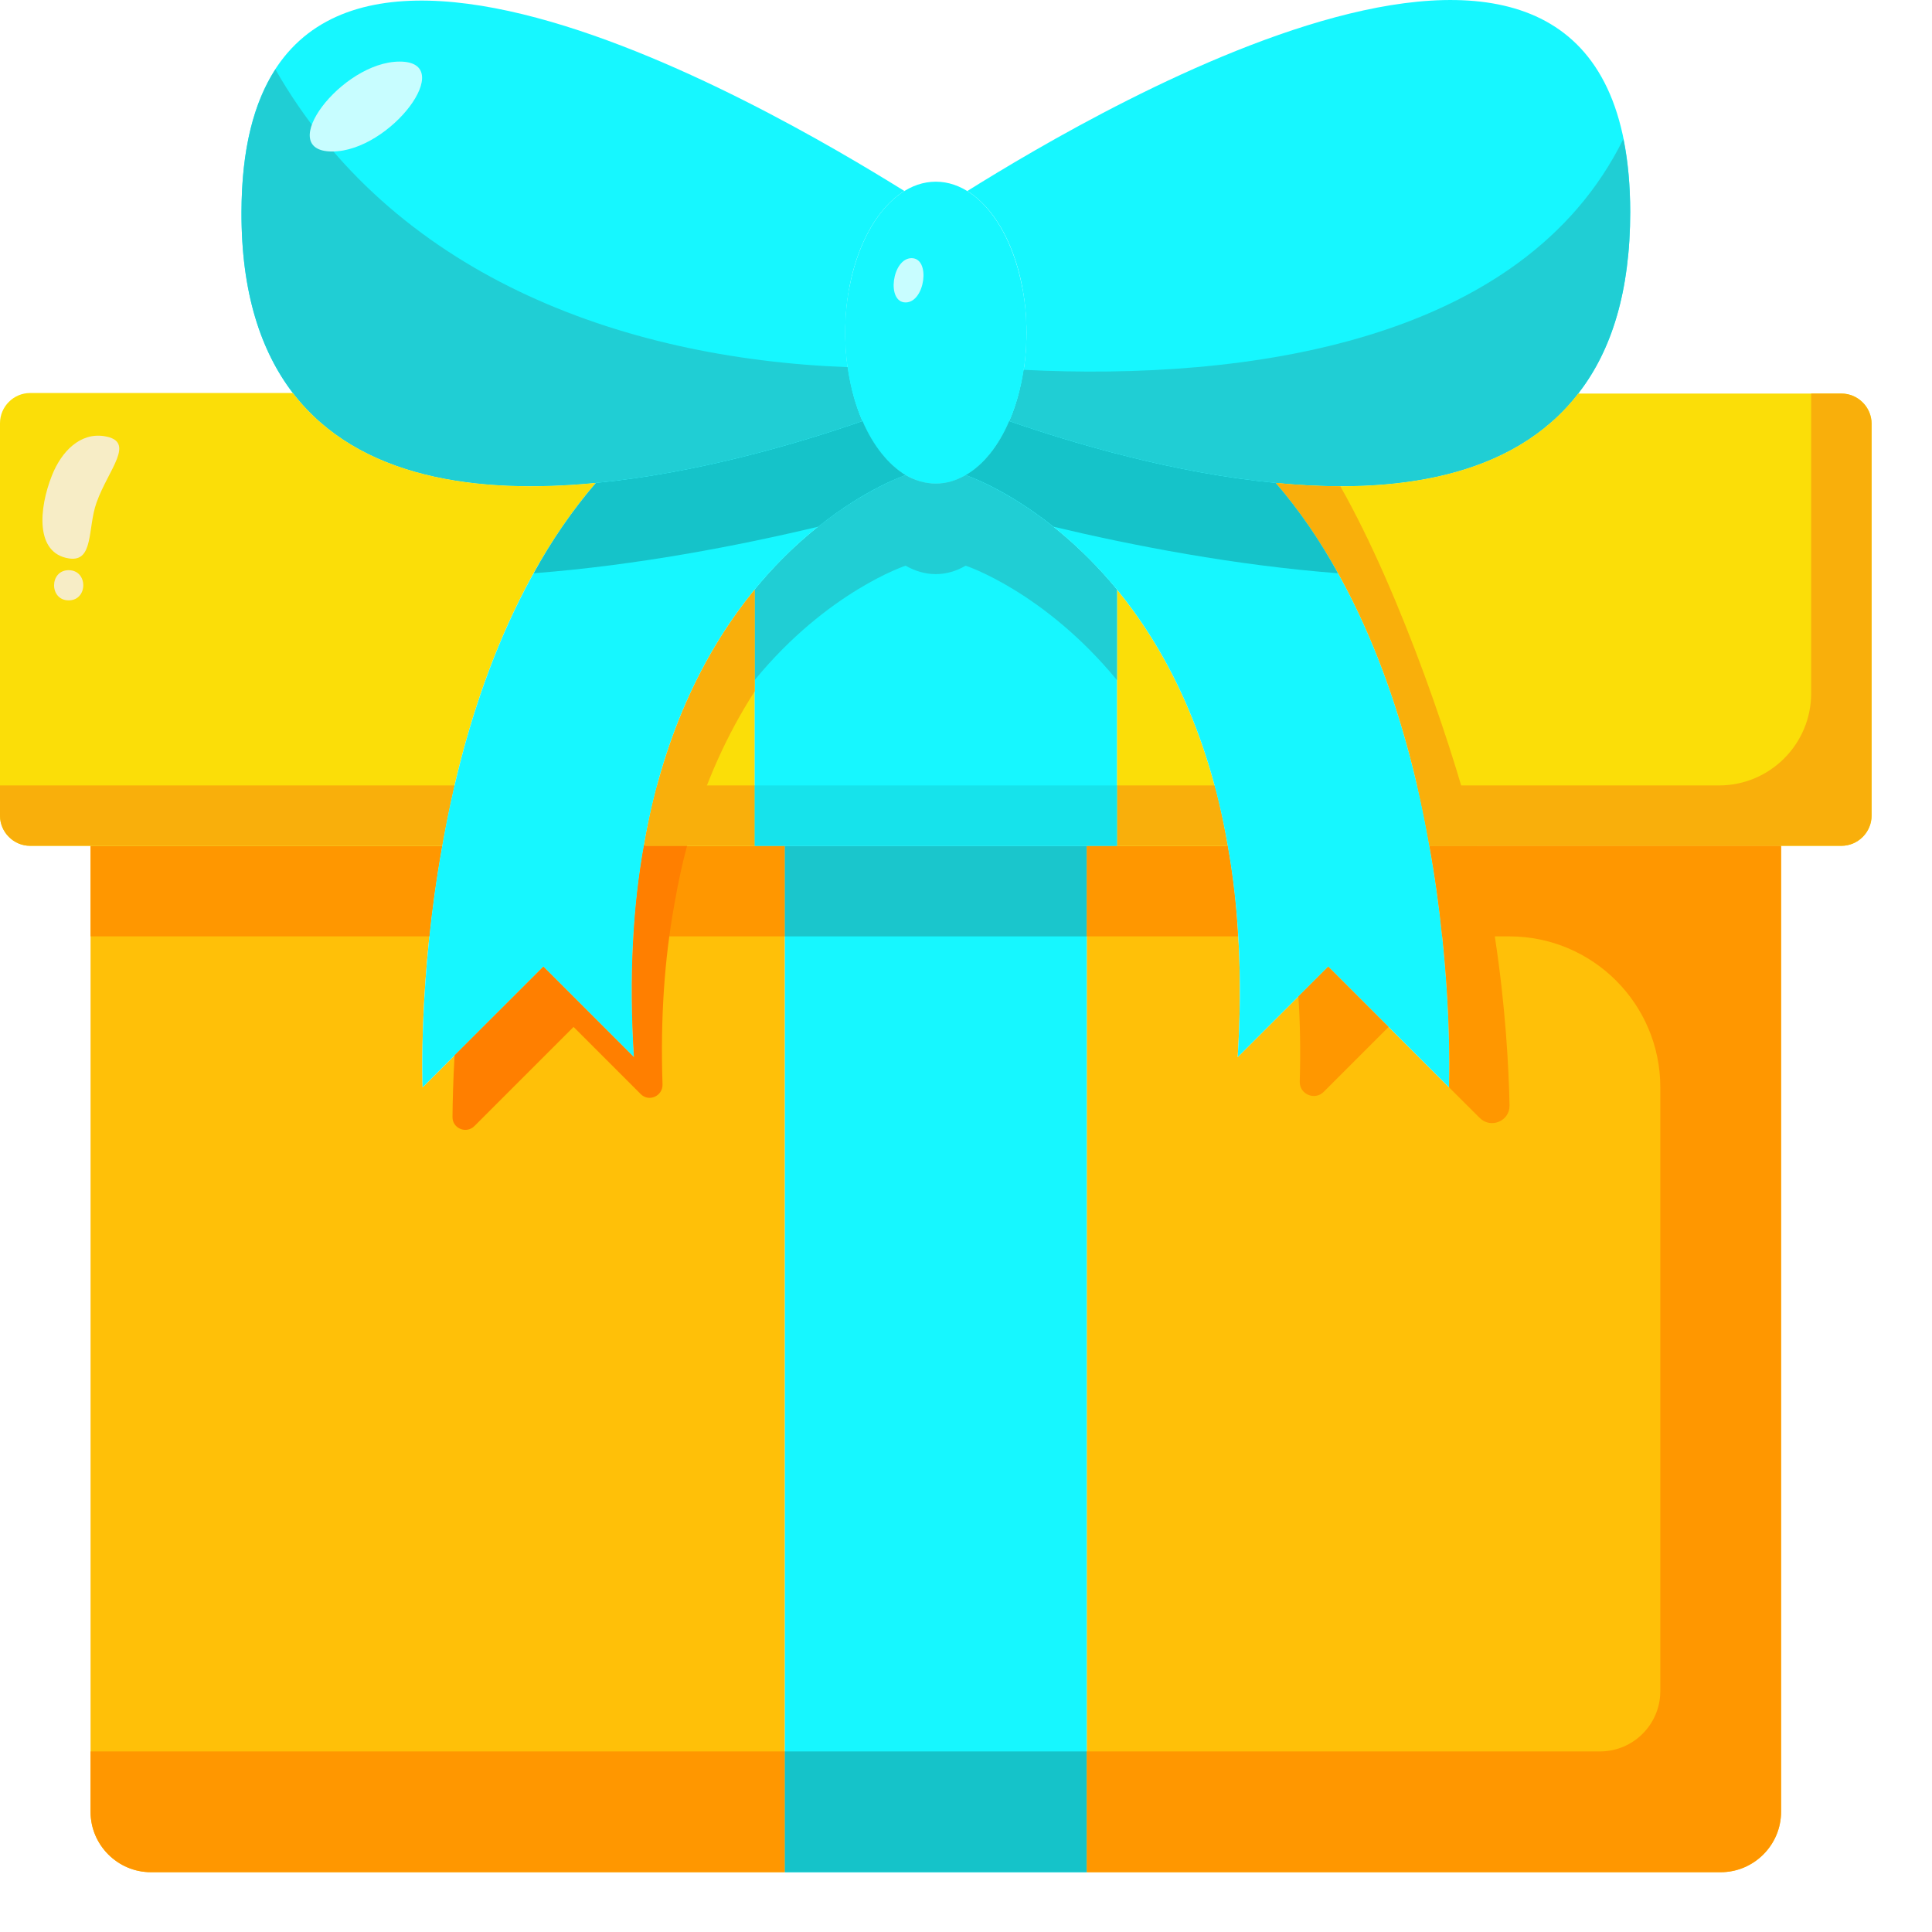
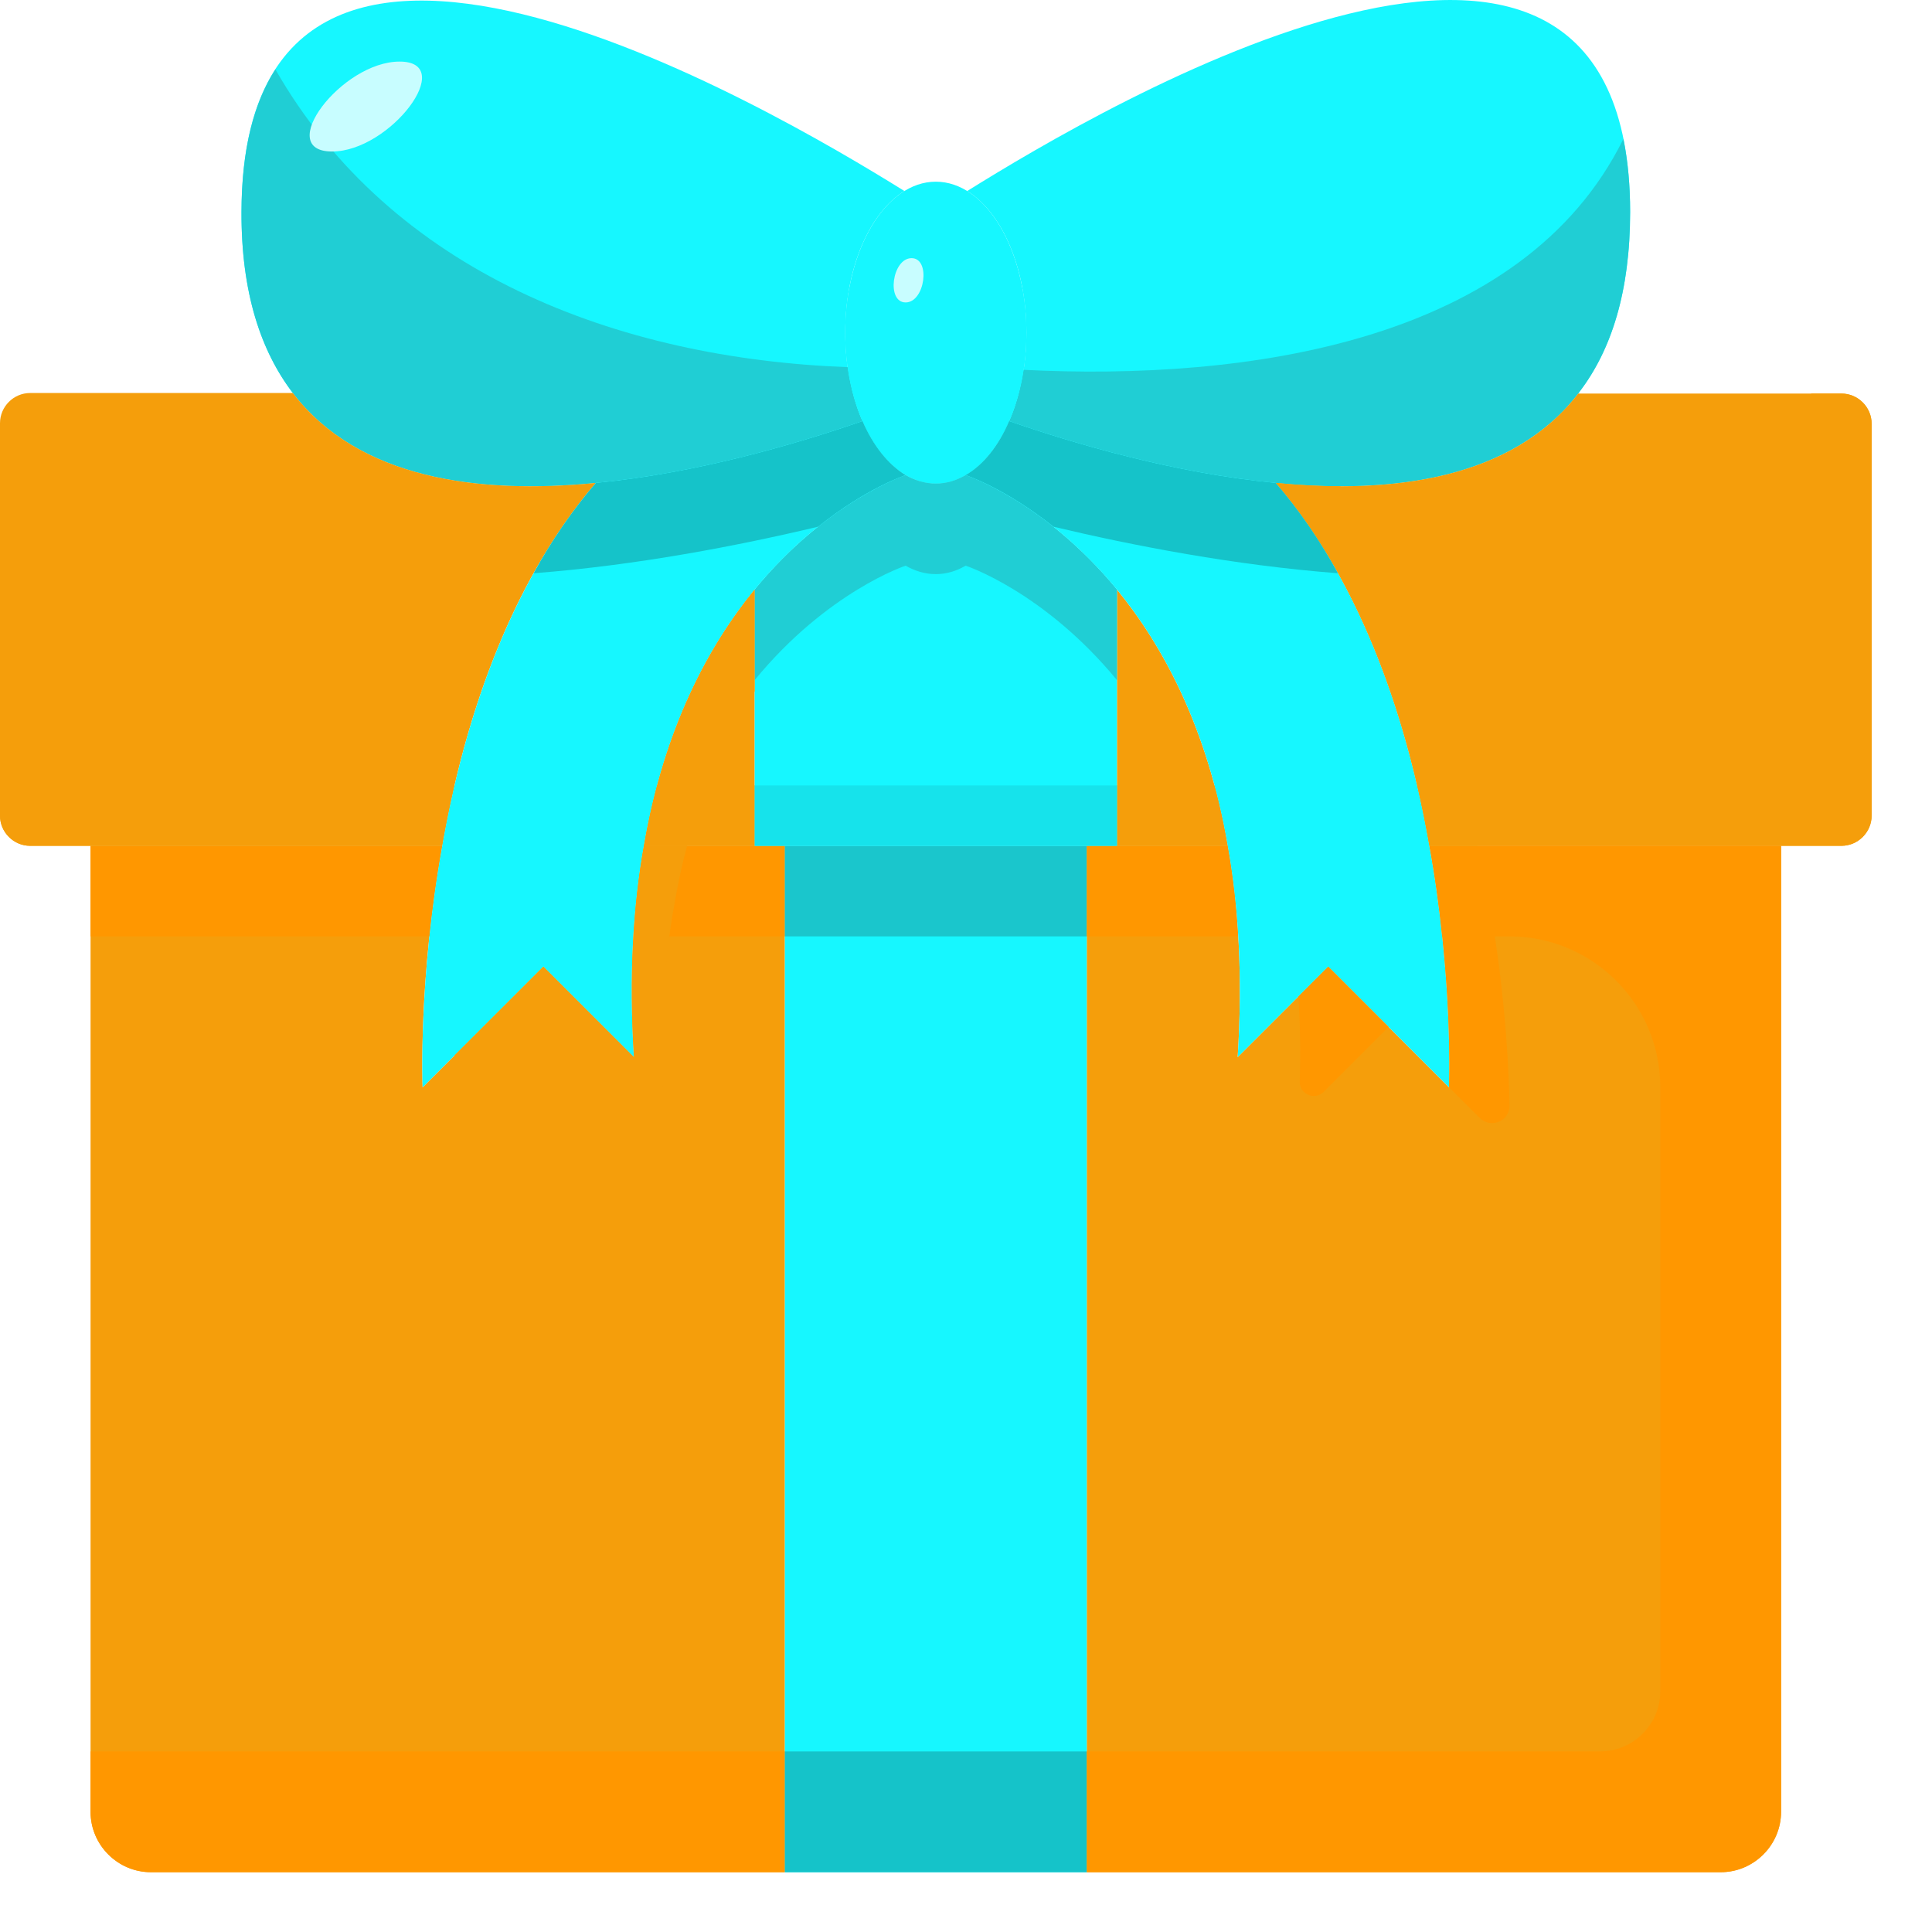
<svg xmlns="http://www.w3.org/2000/svg" width="24" height="24" viewBox="0 0 24 24" fill="none">
-   <path d="M20.251 2.632C20.251 3.622 20.018 4.346 19.624 4.863C19.617 4.874 19.613 4.882 19.606 4.889C18.788 5.947 17.311 6.142 15.848 5.999C14.592 5.879 13.347 5.512 12.537 5.231C12.672 4.923 12.751 4.541 12.751 4.132C12.751 3.326 12.447 2.639 12.016 2.373C13.699 1.323 20.247 -2.539 20.251 2.632Z" fill="#16F7FF" />
-   <path d="M12.713 4.594C12.678 4.826 12.62 5.044 12.537 5.231C13.347 5.512 14.592 5.879 15.848 5.999C17.311 6.142 18.788 5.947 19.606 4.889C19.613 4.882 19.617 4.874 19.625 4.863C20.018 4.346 20.251 3.622 20.251 2.632C20.25 2.291 20.221 1.992 20.166 1.726C18.921 4.255 15.484 4.734 12.713 4.594Z" fill="#20CED4" />
+   <path d="M20.25 2.632C20.25 3.622 20.017 4.346 19.623 4.863C19.616 4.874 19.612 4.882 19.605 4.889C18.787 5.947 17.31 6.142 15.847 5.999C14.591 5.879 13.346 5.512 12.536 5.231C12.671 4.923 12.75 4.541 12.75 4.132C12.75 3.326 12.446 2.639 12.015 2.373C13.698 1.323 20.246 -2.539 20.25 2.632Z" fill="#16F7FF" />
+   <path d="M12.712 4.594C12.677 4.826 12.619 5.044 12.536 5.231C13.346 5.512 14.591 5.879 15.847 5.999C17.31 6.142 18.787 5.947 19.605 4.889C19.612 4.882 19.616 4.874 19.624 4.863C20.017 4.346 20.25 3.622 20.25 2.632C20.25 2.291 20.22 1.992 20.166 1.726C18.92 4.255 15.483 4.734 12.712 4.594Z" fill="#20CED4" />
  <path d="M3 2.632C3.011 -2.528 9.559 1.331 11.235 2.373C10.804 2.639 10.5 3.326 10.5 4.132C10.5 4.541 10.579 4.923 10.714 5.231C9.904 5.512 8.659 5.879 7.403 5.999C5.936 6.142 4.455 5.947 3.638 4.882C3.24 4.361 2.996 3.633 3 2.632Z" fill="#16F7FF" />
-   <path d="M3.421 0.862C3.157 1.272 3.002 1.846 3 2.632C2.996 3.633 3.24 4.361 3.638 4.882C4.455 5.947 5.936 6.142 7.403 5.999C8.659 5.879 9.904 5.512 10.714 5.231C10.627 5.034 10.568 4.806 10.533 4.561C7.664 4.454 4.863 3.383 3.421 0.862Z" fill="#20CED4" />
+   <path d="M3.421 0.862C3.157 1.272 3.002 1.846 3 2.632C2.996 3.633 3.24 4.361 3.638 4.882C4.455 5.947 5.936 6.142 7.403 5.999C8.659 5.879 9.904 5.512 10.714 5.231C10.627 5.035 10.568 4.806 10.533 4.561C7.664 4.454 4.863 3.383 3.421 0.862Z" fill="#20CED4" />
  <path d="M11.625 6.007C12.246 6.007 12.75 5.167 12.75 4.132C12.75 3.096 12.246 2.257 11.625 2.257C11.004 2.257 10.5 3.096 10.5 4.132C10.5 5.167 11.004 6.007 11.625 6.007Z" fill="#16F7FF" />
  <path d="M12.75 4.132C12.75 5.167 12.248 6.007 11.625 6.007C11.002 6.007 10.5 5.167 10.5 4.132C10.5 3.937 10.519 3.749 10.553 3.573C10.695 4.331 11.123 4.882 11.625 4.882C12.127 4.882 12.555 4.331 12.697 3.573C12.731 3.749 12.75 3.937 12.75 4.132Z" fill="#16F7FF" />
-   <path d="M13.875 10.507H15.225L15.251 10.503C15.386 11.257 15.439 12.127 15.375 13.132L16.5 12.007L18 13.507C18 13.507 18.056 12.172 17.756 10.507H17.76H22.125V22.507C22.125 22.919 21.788 23.257 21.375 23.257H13.5V10.507H13.875Z" fill="#FFC008" />
-   <path d="M9.75 10.507V23.257H1.875C1.462 23.257 1.125 22.919 1.125 22.507V10.507H5.49H5.494C5.194 12.172 5.25 13.507 5.25 13.507L6.75 12.007L7.875 13.132C7.811 12.127 7.864 11.257 7.999 10.503L8.025 10.507H9.375H9.75Z" fill="#FFC008" />
+   <path d="M13.875 10.507H15.225L15.251 10.503C15.386 11.257 15.439 12.127 15.375 13.132L16.5 12.007L18 13.507C18 13.507 18.056 12.172 17.756 10.507H17.76H22.125V22.507C22.125 22.919 21.788 23.257 21.375 23.257H13.5V10.507H13.875Z" fill="#F59E0B" />
+   <path d="M9.75 10.507V23.257H1.875C1.462 23.257 1.125 22.919 1.125 22.507V10.507H5.49H5.494C5.194 12.172 5.25 13.507 5.25 13.507L6.75 12.007L7.875 13.132C7.811 12.127 7.864 11.257 7.999 10.503L8.025 10.507H9.375H9.75Z" fill="#F59E0B" />
  <path d="M9.75 10.507H13.5V23.257H9.75V10.507Z" fill="#16F7FF" />
  <path d="M5.494 10.507C5.423 10.904 5.37 11.287 5.336 11.632H1.125V10.507H5.494Z" fill="#FF9700" />
  <path d="M9.75 10.507V11.632H7.871C7.89 11.227 7.935 10.852 7.999 10.503L8.025 10.507H9.75Z" fill="#FF9700" />
  <path d="M9.75 10.507H13.5V11.632H9.75V10.507Z" fill="#1AC6CC" />
  <path d="M15.379 11.632H13.5V10.507H15.225L15.251 10.503C15.315 10.852 15.36 11.227 15.379 11.632Z" fill="#FF9700" />
-   <path d="M23.25 5.264V10.132C23.25 10.338 23.081 10.507 22.875 10.507H22.125H17.76H17.756C17.498 9.026 16.954 7.289 15.848 5.999C17.31 6.142 18.788 5.947 19.605 4.889H22.875C23.081 4.889 23.25 5.058 23.25 5.264Z" fill="#FBDE08" />
-   <path d="M15.251 10.503L15.225 10.507H13.875V7.323C14.449 8.024 15 9.044 15.251 10.503Z" fill="#FBDE08" />
-   <path d="M23.249 5.264V10.132C23.249 10.338 23.08 10.507 22.874 10.507H17.755C17.71 10.263 17.662 10.012 17.602 9.757H21.354C21.986 9.757 22.499 9.244 22.499 8.612V4.889H22.874C23.08 4.889 23.249 5.058 23.249 5.264Z" fill="#F9AF0B" />
-   <path d="M15.251 10.503L15.225 10.507H13.875V9.757H15.09C15.154 9.993 15.206 10.241 15.251 10.503Z" fill="#F9AF0B" />
-   <path d="M9.376 7.323V10.507H8.026L8 10.503C8.251 9.044 8.803 8.024 9.376 7.323Z" fill="#FBDE08" />
-   <path d="M3.638 4.882C4.455 5.947 5.936 6.142 7.402 5.999C6.296 7.289 5.753 9.026 5.494 10.507H5.49H1.125H0.375C0.169 10.507 0 10.338 0 10.132V5.257C0 5.051 0.169 4.882 0.375 4.882H3.638Z" fill="#FBDE08" />
+   <path d="M23.25 5.264V10.132C23.25 10.338 23.081 10.507 22.875 10.507H22.125H17.76H17.756C17.498 9.026 16.954 7.289 15.848 5.999C17.31 6.142 18.788 5.947 19.605 4.889H22.875C23.081 4.889 23.25 5.058 23.25 5.264Z" fill="#F59E0B" />
+   <path d="M15.251 10.503L15.225 10.507H13.875V7.323C14.449 8.024 15 9.044 15.251 10.503Z" fill="#F59E0B" />
+   <path d="M23.25 5.264V10.132C23.25 10.338 23.081 10.507 22.875 10.507H17.756C17.711 10.263 17.663 10.012 17.602 9.757H21.355C21.987 9.757 22.5 9.244 22.5 8.612V4.889H22.875C23.081 4.889 23.25 5.058 23.25 5.264Z" fill="#F59E0B" />
+   <path d="M15.251 10.503L15.225 10.507H13.875V9.757H15.09C15.154 9.993 15.206 10.241 15.251 10.503Z" fill="#F59E0B" />
+   <path d="M9.375 7.323V10.507H8.025L7.999 10.503C8.25 9.044 8.802 8.024 9.375 7.323Z" fill="#F59E0B" />
+   <path d="M3.638 4.882C4.455 5.947 5.936 6.142 7.402 5.999C6.296 7.289 5.753 9.026 5.494 10.507H5.49H1.125H0.375C0.169 10.507 0 10.338 0 10.132V5.257C0 5.051 0.169 4.882 0.375 4.882H3.638Z" fill="#F59E0B" />
  <path d="M9.75 21.757V23.257H1.875C1.462 23.257 1.125 22.919 1.125 22.507V21.757H9.75Z" fill="#FF9700" />
  <path d="M9.75 21.757H13.5V23.257H9.75V21.757Z" fill="#15C3C9" />
  <path d="M11.25 5.902C11.366 5.969 11.494 6.007 11.625 6.007C11.756 6.007 11.88 5.969 11.996 5.902C11.996 5.902 12.967 6.221 13.875 7.323V10.507H13.5H9.75H9.375V7.323C10.279 6.221 11.25 5.902 11.25 5.902Z" fill="#16F7FF" />
-   <path d="M9.376 9.757V10.507H8.026L8 10.503C8.045 10.241 8.098 9.993 8.161 9.757H9.376Z" fill="#F9AF0B" />
-   <path d="M5.647 9.757C5.588 10.012 5.539 10.263 5.494 10.507H0.375C0.169 10.507 0 10.338 0 10.132V9.757H5.647Z" fill="#F9AF0B" />
+   <path d="M9.375 9.757V10.507H8.025L7.999 10.503C8.044 10.241 8.097 9.993 8.16 9.757H9.375Z" fill="#F59E0B" />
+   <path d="M5.647 9.757C5.588 10.012 5.539 10.263 5.494 10.507H0.375C0.169 10.507 0 10.338 0 10.132V9.757H5.647Z" fill="#F59E0B" />
  <path d="M9.375 9.757H13.875V10.507H9.375V9.757Z" fill="#16E3EB" />
  <path d="M13.875 7.323V8.448C12.967 7.346 11.996 7.027 11.996 7.027C11.88 7.094 11.756 7.132 11.625 7.132C11.494 7.132 11.366 7.094 11.25 7.027C11.25 7.027 10.279 7.346 9.375 8.448V7.323C10.279 6.221 11.25 5.902 11.25 5.902C11.366 5.969 11.494 6.007 11.625 6.007C11.756 6.007 11.88 5.969 11.996 5.902C11.996 5.902 12.967 6.221 13.875 7.323Z" fill="#20CED4" />
  <path d="M17.756 10.507C18.056 12.172 18 13.507 18 13.507L16.5 12.007L15.375 13.132C15.439 12.127 15.386 11.257 15.251 10.503C15 9.044 14.449 8.024 13.875 7.323C12.967 6.221 11.996 5.902 11.996 5.902C12.217 5.774 12.405 5.538 12.536 5.231C13.346 5.512 14.591 5.879 15.847 5.999C16.954 7.289 17.497 9.026 17.756 10.507Z" fill="#16F7FF" />
  <path d="M16.146 13.435C16.157 13.062 16.151 12.71 16.129 12.378L16.5 12.007L17.25 12.757L16.444 13.563C16.332 13.675 16.141 13.593 16.146 13.435Z" fill="#FF9700" />
  <path d="M17.756 10.507C17.828 10.904 17.88 11.287 17.914 11.632H17.916C18.032 12.734 18 13.507 18 13.507L18.381 13.887C18.519 14.025 18.755 13.927 18.752 13.732C18.742 13.259 18.703 12.505 18.569 11.632H18.75C19.785 11.632 20.625 12.472 20.625 13.507V21.007C20.625 21.421 20.289 21.757 19.875 21.757H13.5V23.257H21.375C21.788 23.257 22.125 22.919 22.125 22.507V10.507H17.756Z" fill="#FF9700" />
-   <path d="M18.353 10.507H17.756C17.498 9.026 16.954 7.289 15.848 5.999C16.118 6.026 16.384 6.041 16.65 6.041C17.404 7.368 18.109 9.461 18.353 10.507Z" fill="#F9AF0B" />
+   <path d="M18.353 10.507H17.756C17.498 9.026 16.954 7.289 15.848 5.999C16.118 6.026 16.384 6.041 16.65 6.041C17.404 7.368 18.109 9.461 18.353 10.507Z" fill="#F59E0B" />
  <path d="M16.62 7.121C15.341 7.023 14.077 6.779 13.087 6.543C12.48 6.059 11.996 5.902 11.996 5.902C12.217 5.774 12.405 5.538 12.536 5.231C13.346 5.512 14.591 5.879 15.847 5.999C16.144 6.344 16.402 6.723 16.62 7.121Z" fill="#15C3C9" />
  <path d="M10.714 5.231C10.845 5.534 11.033 5.771 11.25 5.902C11.25 5.902 10.279 6.221 9.375 7.323C8.802 8.024 8.25 9.044 7.999 10.503C7.864 11.257 7.812 12.127 7.875 13.132L6.75 12.007L5.25 13.507C5.25 13.507 5.194 12.172 5.494 10.507C5.753 9.026 6.297 7.289 7.403 5.999C8.659 5.879 9.904 5.512 10.714 5.231Z" fill="#16F7FF" />
-   <path d="M8.374 11.253C8.257 11.902 8.202 12.636 8.23 13.469C8.235 13.615 8.062 13.694 7.959 13.591L7.125 12.757L5.894 13.988C5.793 14.089 5.62 14.019 5.621 13.876C5.623 13.682 5.629 13.421 5.647 13.109L6.75 12.007L7.875 13.132C7.811 12.127 7.864 11.257 7.999 10.503L8.025 10.507H8.535C8.471 10.743 8.419 10.991 8.374 11.253Z" fill="#FF7F00" />
-   <path d="M9.376 7.323V8.587C9.05 9.093 8.746 9.727 8.536 10.507H8.026L8 10.503C8.251 9.044 8.803 8.024 9.376 7.323Z" fill="#F9AF0B" />
-   <path d="M11.251 5.902C11.251 5.902 10.767 6.059 10.163 6.543C9.173 6.779 7.91 7.023 6.631 7.121C6.848 6.723 7.107 6.344 7.403 5.999C8.66 5.879 9.905 5.512 10.715 5.231C10.846 5.534 11.033 5.771 11.251 5.902Z" fill="#15C3C9" />
+   <path d="M8.374 11.253C8.257 11.902 8.202 12.636 8.23 13.469C8.235 13.615 8.062 13.694 7.959 13.591L7.125 12.757L5.894 13.988C5.793 14.089 5.62 14.019 5.621 13.876C5.623 13.682 5.629 13.421 5.647 13.109L6.75 12.007L7.875 13.132C7.811 12.127 7.864 11.257 7.999 10.503L8.025 10.507H8.535C8.471 10.743 8.419 10.991 8.374 11.253Z" fill="#F59E0B" />
+   <path d="M9.375 7.323V8.587C9.049 9.093 8.745 9.727 8.535 10.507H8.025L7.999 10.503C8.25 9.044 8.802 8.024 9.375 7.323Z" fill="#F59E0B" />
+   <path d="M11.25 5.902C11.25 5.902 10.766 6.059 10.162 6.543C9.172 6.779 7.909 7.023 6.63 7.121C6.847 6.723 7.106 6.344 7.402 5.999C8.659 5.879 9.904 5.512 10.714 5.231C10.845 5.534 11.032 5.771 11.25 5.902Z" fill="#15C3C9" />
  <path d="M11.324 3.207C11.082 3.207 11.008 3.757 11.25 3.757C11.491 3.757 11.565 3.207 11.324 3.207Z" fill="#C8FDFF" />
-   <path d="M1.294 5.418C0.997 5.372 0.766 5.605 0.647 5.902C0.48 6.321 0.437 6.872 0.856 6.937C1.168 6.986 1.086 6.561 1.199 6.244C1.345 5.831 1.698 5.481 1.294 5.418Z" fill="#F7EDC6" />
-   <path d="M4.965 0.765C4.242 0.765 3.4 1.882 4.126 1.882C4.849 1.882 5.691 0.765 4.965 0.765Z" fill="#C8FDFF" />
-   <path d="M0.853 7.083C0.612 7.083 0.611 7.458 0.853 7.458C1.095 7.458 1.095 7.083 0.853 7.083Z" fill="#F7EDC6" />
+   <path d="M1.293 5.418C0.996 5.372 0.765 5.605 0.646 5.902C0.479 6.321 0.436 6.872 0.855 6.937C1.167 6.986 1.085 6.561 1.198 6.243C1.344 5.831 1.697 5.481 1.293 5.418Z" fill="#F59E0B" />
+   <path d="M4.964 0.765C4.241 0.765 3.399 1.882 4.125 1.882C4.848 1.882 5.69 0.765 4.964 0.765Z" fill="#C8FDFF" />
+   <path d="M0.853 7.083C0.612 7.083 0.611 7.458 0.853 7.458C1.095 7.458 1.095 7.083 0.853 7.083Z" fill="#F59E0B" />
</svg>
